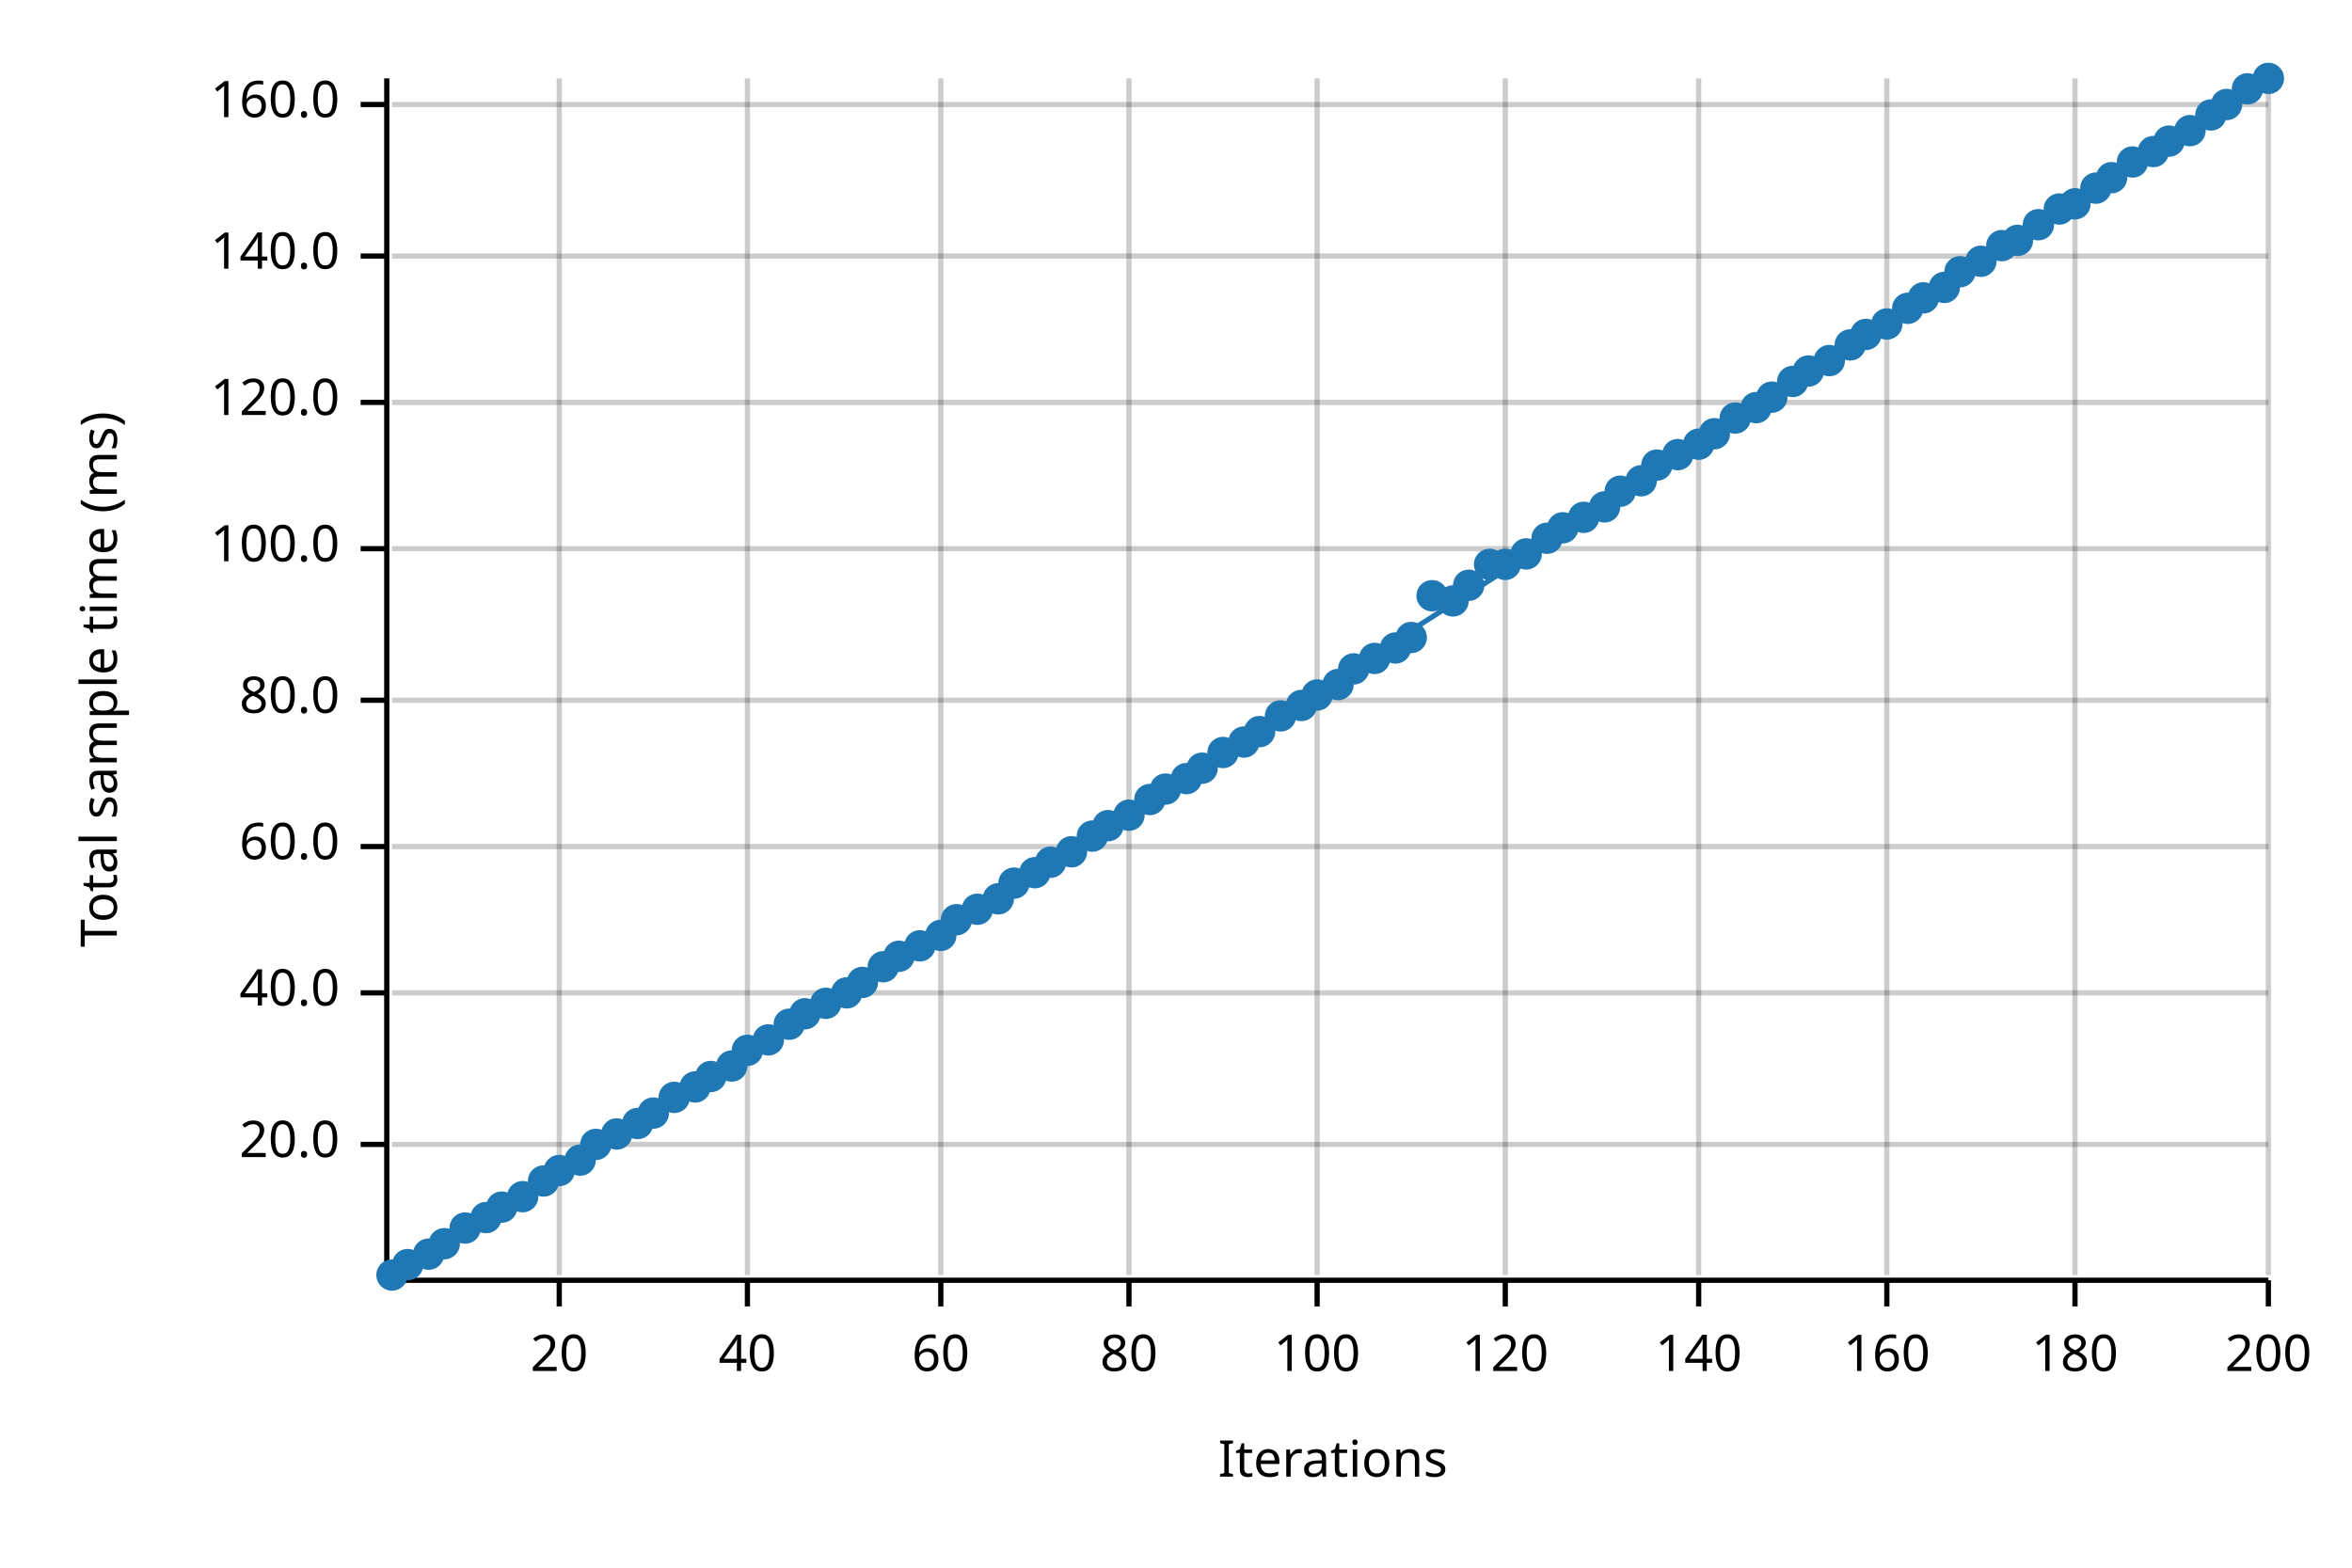
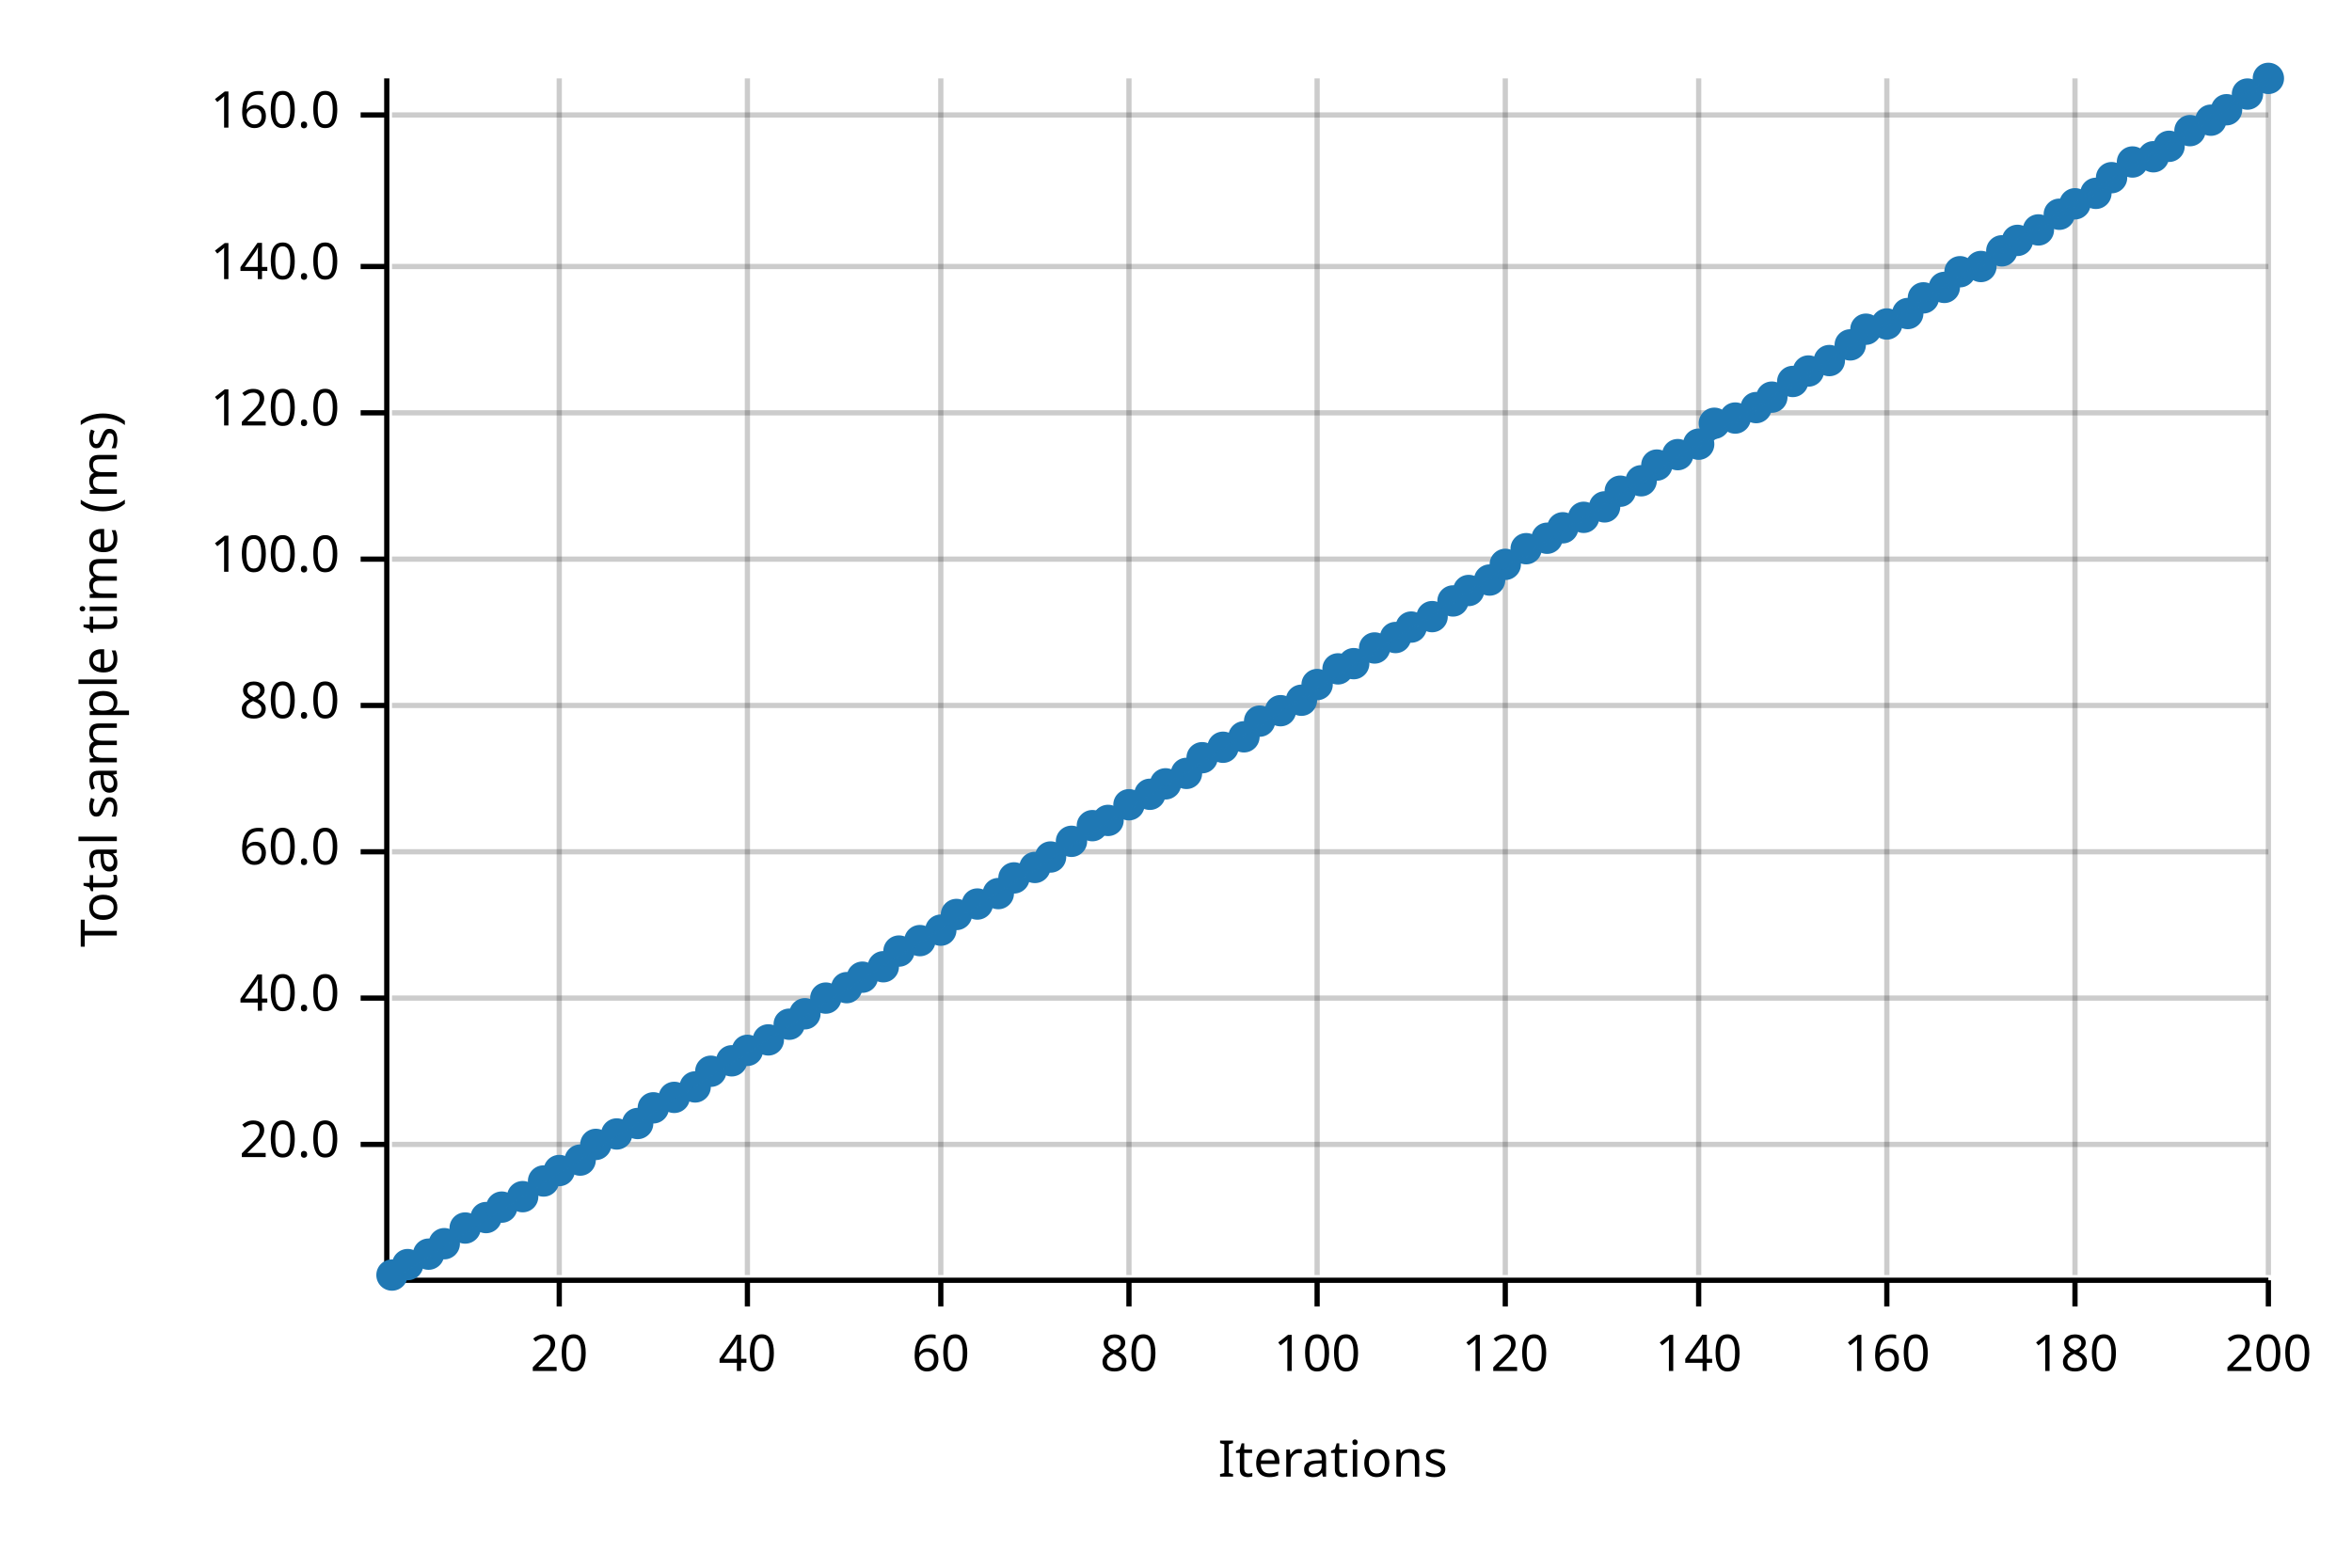
<svg xmlns="http://www.w3.org/2000/svg" width="450" height="300" viewBox="0 0 450 300">
  <text x="15" y="130" dy="0.76em" text-anchor="middle" font-family="sans-serif" font-size="9.677" opacity="1" fill="#000000" transform="rotate(270, 15, 130)">
Total sample time (ms)
</text>
  <text x="255" y="285" dy="-0.5ex" text-anchor="middle" font-family="sans-serif" font-size="9.677" opacity="1" fill="#000000">
Iterations
</text>
  <line opacity="0.2" stroke="#000000" stroke-width="1" x1="107" y1="244" x2="107" y2="15" />
  <line opacity="0.2" stroke="#000000" stroke-width="1" x1="143" y1="244" x2="143" y2="15" />
  <line opacity="0.2" stroke="#000000" stroke-width="1" x1="180" y1="244" x2="180" y2="15" />
  <line opacity="0.2" stroke="#000000" stroke-width="1" x1="216" y1="244" x2="216" y2="15" />
  <line opacity="0.2" stroke="#000000" stroke-width="1" x1="252" y1="244" x2="252" y2="15" />
  <line opacity="0.2" stroke="#000000" stroke-width="1" x1="288" y1="244" x2="288" y2="15" />
  <line opacity="0.2" stroke="#000000" stroke-width="1" x1="325" y1="244" x2="325" y2="15" />
  <line opacity="0.2" stroke="#000000" stroke-width="1" x1="361" y1="244" x2="361" y2="15" />
  <line opacity="0.2" stroke="#000000" stroke-width="1" x1="397" y1="244" x2="397" y2="15" />
  <line opacity="0.2" stroke="#000000" stroke-width="1" x1="434" y1="244" x2="434" y2="15" />
  <line opacity="0.2" stroke="#000000" stroke-width="1" x1="75" y1="219" x2="434" y2="219" />
-   <line opacity="0.2" stroke="#000000" stroke-width="1" x1="75" y1="190" x2="434" y2="190" />
-   <line opacity="0.2" stroke="#000000" stroke-width="1" x1="75" y1="162" x2="434" y2="162" />
-   <line opacity="0.2" stroke="#000000" stroke-width="1" x1="75" y1="134" x2="434" y2="134" />
-   <line opacity="0.2" stroke="#000000" stroke-width="1" x1="75" y1="105" x2="434" y2="105" />
-   <line opacity="0.2" stroke="#000000" stroke-width="1" x1="75" y1="77" x2="434" y2="77" />
-   <line opacity="0.2" stroke="#000000" stroke-width="1" x1="75" y1="49" x2="434" y2="49" />
-   <line opacity="0.2" stroke="#000000" stroke-width="1" x1="75" y1="20" x2="434" y2="20" />
+   <line opacity="0.2" stroke="#000000" stroke-width="1" x1="75" y1="191" x2="434" y2="191" />
+   <line opacity="0.2" stroke="#000000" stroke-width="1" x1="75" y1="163" x2="434" y2="163" />
+   <line opacity="0.2" stroke="#000000" stroke-width="1" x1="75" y1="135" x2="434" y2="135" />
+   <line opacity="0.2" stroke="#000000" stroke-width="1" x1="75" y1="107" x2="434" y2="107" />
+   <line opacity="0.2" stroke="#000000" stroke-width="1" x1="75" y1="79" x2="434" y2="79" />
+   <line opacity="0.2" stroke="#000000" stroke-width="1" x1="75" y1="51" x2="434" y2="51" />
+   <line opacity="0.2" stroke="#000000" stroke-width="1" x1="75" y1="22" x2="434" y2="22" />
  <polyline fill="none" opacity="1" stroke="#000000" stroke-width="1" points="74,15 74,244 " />
  <text x="65" y="219" dy="0.5ex" text-anchor="end" font-family="sans-serif" font-size="9.677" opacity="1" fill="#000000">
20.0
</text>
  <polyline fill="none" opacity="1" stroke="#000000" stroke-width="1" points="69,219 74,219 " />
-   <text x="65" y="190" dy="0.5ex" text-anchor="end" font-family="sans-serif" font-size="9.677" opacity="1" fill="#000000">
+   <text x="65" y="191" dy="0.5ex" text-anchor="end" font-family="sans-serif" font-size="9.677" opacity="1" fill="#000000">
40.0
</text>
-   <polyline fill="none" opacity="1" stroke="#000000" stroke-width="1" points="69,190 74,190 " />
-   <text x="65" y="162" dy="0.5ex" text-anchor="end" font-family="sans-serif" font-size="9.677" opacity="1" fill="#000000">
+   <polyline fill="none" opacity="1" stroke="#000000" stroke-width="1" points="69,191 74,191 " />
+   <text x="65" y="163" dy="0.5ex" text-anchor="end" font-family="sans-serif" font-size="9.677" opacity="1" fill="#000000">
60.0
</text>
-   <polyline fill="none" opacity="1" stroke="#000000" stroke-width="1" points="69,162 74,162 " />
-   <text x="65" y="134" dy="0.5ex" text-anchor="end" font-family="sans-serif" font-size="9.677" opacity="1" fill="#000000">
+   <polyline fill="none" opacity="1" stroke="#000000" stroke-width="1" points="69,163 74,163 " />
+   <text x="65" y="135" dy="0.5ex" text-anchor="end" font-family="sans-serif" font-size="9.677" opacity="1" fill="#000000">
80.0
</text>
-   <polyline fill="none" opacity="1" stroke="#000000" stroke-width="1" points="69,134 74,134 " />
-   <text x="65" y="105" dy="0.5ex" text-anchor="end" font-family="sans-serif" font-size="9.677" opacity="1" fill="#000000">
+   <polyline fill="none" opacity="1" stroke="#000000" stroke-width="1" points="69,135 74,135 " />
+   <text x="65" y="107" dy="0.5ex" text-anchor="end" font-family="sans-serif" font-size="9.677" opacity="1" fill="#000000">
100.0
</text>
-   <polyline fill="none" opacity="1" stroke="#000000" stroke-width="1" points="69,105 74,105 " />
-   <text x="65" y="77" dy="0.5ex" text-anchor="end" font-family="sans-serif" font-size="9.677" opacity="1" fill="#000000">
+   <polyline fill="none" opacity="1" stroke="#000000" stroke-width="1" points="69,107 74,107 " />
+   <text x="65" y="79" dy="0.5ex" text-anchor="end" font-family="sans-serif" font-size="9.677" opacity="1" fill="#000000">
120.0
</text>
-   <polyline fill="none" opacity="1" stroke="#000000" stroke-width="1" points="69,77 74,77 " />
-   <text x="65" y="49" dy="0.5ex" text-anchor="end" font-family="sans-serif" font-size="9.677" opacity="1" fill="#000000">
+   <polyline fill="none" opacity="1" stroke="#000000" stroke-width="1" points="69,79 74,79 " />
+   <text x="65" y="51" dy="0.5ex" text-anchor="end" font-family="sans-serif" font-size="9.677" opacity="1" fill="#000000">
140.0
</text>
-   <polyline fill="none" opacity="1" stroke="#000000" stroke-width="1" points="69,49 74,49 " />
-   <text x="65" y="20" dy="0.5ex" text-anchor="end" font-family="sans-serif" font-size="9.677" opacity="1" fill="#000000">
+   <polyline fill="none" opacity="1" stroke="#000000" stroke-width="1" points="69,51 74,51 " />
+   <text x="65" y="22" dy="0.5ex" text-anchor="end" font-family="sans-serif" font-size="9.677" opacity="1" fill="#000000">
160.0
</text>
-   <polyline fill="none" opacity="1" stroke="#000000" stroke-width="1" points="69,20 74,20 " />
+   <polyline fill="none" opacity="1" stroke="#000000" stroke-width="1" points="69,22 74,22 " />
  <polyline fill="none" opacity="1" stroke="#000000" stroke-width="1" points="75,245 434,245 " />
  <text x="107" y="255" dy="0.76em" text-anchor="middle" font-family="sans-serif" font-size="9.677" opacity="1" fill="#000000">
20
</text>
  <polyline fill="none" opacity="1" stroke="#000000" stroke-width="1" points="107,245 107,250 " />
  <text x="143" y="255" dy="0.76em" text-anchor="middle" font-family="sans-serif" font-size="9.677" opacity="1" fill="#000000">
40
</text>
  <polyline fill="none" opacity="1" stroke="#000000" stroke-width="1" points="143,245 143,250 " />
  <text x="180" y="255" dy="0.76em" text-anchor="middle" font-family="sans-serif" font-size="9.677" opacity="1" fill="#000000">
60
</text>
  <polyline fill="none" opacity="1" stroke="#000000" stroke-width="1" points="180,245 180,250 " />
  <text x="216" y="255" dy="0.76em" text-anchor="middle" font-family="sans-serif" font-size="9.677" opacity="1" fill="#000000">
80
</text>
  <polyline fill="none" opacity="1" stroke="#000000" stroke-width="1" points="216,245 216,250 " />
  <text x="252" y="255" dy="0.76em" text-anchor="middle" font-family="sans-serif" font-size="9.677" opacity="1" fill="#000000">
100
</text>
  <polyline fill="none" opacity="1" stroke="#000000" stroke-width="1" points="252,245 252,250 " />
  <text x="288" y="255" dy="0.76em" text-anchor="middle" font-family="sans-serif" font-size="9.677" opacity="1" fill="#000000">
120
</text>
  <polyline fill="none" opacity="1" stroke="#000000" stroke-width="1" points="288,245 288,250 " />
  <text x="325" y="255" dy="0.76em" text-anchor="middle" font-family="sans-serif" font-size="9.677" opacity="1" fill="#000000">
140
</text>
  <polyline fill="none" opacity="1" stroke="#000000" stroke-width="1" points="325,245 325,250 " />
  <text x="361" y="255" dy="0.76em" text-anchor="middle" font-family="sans-serif" font-size="9.677" opacity="1" fill="#000000">
160
</text>
  <polyline fill="none" opacity="1" stroke="#000000" stroke-width="1" points="361,245 361,250 " />
  <text x="397" y="255" dy="0.76em" text-anchor="middle" font-family="sans-serif" font-size="9.677" opacity="1" fill="#000000">
180
</text>
  <polyline fill="none" opacity="1" stroke="#000000" stroke-width="1" points="397,245 397,250 " />
  <text x="434" y="255" dy="0.76em" text-anchor="middle" font-family="sans-serif" font-size="9.677" opacity="1" fill="#000000">
200
</text>
  <polyline fill="none" opacity="1" stroke="#000000" stroke-width="1" points="434,245 434,250 " />
  <circle cx="75" cy="244" r="3" opacity="1" fill="#1F78B4" stroke="none" stroke-width="1" />
  <circle cx="78" cy="242" r="3" opacity="1" fill="#1F78B4" stroke="none" stroke-width="1" />
  <circle cx="82" cy="240" r="3" opacity="1" fill="#1F78B4" stroke="none" stroke-width="1" />
  <circle cx="85" cy="238" r="3" opacity="1" fill="#1F78B4" stroke="none" stroke-width="1" />
  <circle cx="89" cy="235" r="3" opacity="1" fill="#1F78B4" stroke="none" stroke-width="1" />
  <circle cx="93" cy="233" r="3" opacity="1" fill="#1F78B4" stroke="none" stroke-width="1" />
  <circle cx="96" cy="231" r="3" opacity="1" fill="#1F78B4" stroke="none" stroke-width="1" />
  <circle cx="100" cy="229" r="3" opacity="1" fill="#1F78B4" stroke="none" stroke-width="1" />
  <circle cx="104" cy="226" r="3" opacity="1" fill="#1F78B4" stroke="none" stroke-width="1" />
  <circle cx="107" cy="224" r="3" opacity="1" fill="#1F78B4" stroke="none" stroke-width="1" />
  <circle cx="111" cy="222" r="3" opacity="1" fill="#1F78B4" stroke="none" stroke-width="1" />
  <circle cx="114" cy="219" r="3" opacity="1" fill="#1F78B4" stroke="none" stroke-width="1" />
  <circle cx="118" cy="217" r="3" opacity="1" fill="#1F78B4" stroke="none" stroke-width="1" />
  <circle cx="122" cy="215" r="3" opacity="1" fill="#1F78B4" stroke="none" stroke-width="1" />
-   <circle cx="125" cy="213" r="3" opacity="1" fill="#1F78B4" stroke="none" stroke-width="1" />
+   <circle cx="125" cy="212" r="3" opacity="1" fill="#1F78B4" stroke="none" stroke-width="1" />
  <circle cx="129" cy="210" r="3" opacity="1" fill="#1F78B4" stroke="none" stroke-width="1" />
  <circle cx="133" cy="208" r="3" opacity="1" fill="#1F78B4" stroke="none" stroke-width="1" />
-   <circle cx="136" cy="206" r="3" opacity="1" fill="#1F78B4" stroke="none" stroke-width="1" />
-   <circle cx="140" cy="204" r="3" opacity="1" fill="#1F78B4" stroke="none" stroke-width="1" />
+   <circle cx="136" cy="205" r="3" opacity="1" fill="#1F78B4" stroke="none" stroke-width="1" />
+   <circle cx="140" cy="203" r="3" opacity="1" fill="#1F78B4" stroke="none" stroke-width="1" />
  <circle cx="143" cy="201" r="3" opacity="1" fill="#1F78B4" stroke="none" stroke-width="1" />
  <circle cx="147" cy="199" r="3" opacity="1" fill="#1F78B4" stroke="none" stroke-width="1" />
  <circle cx="151" cy="196" r="3" opacity="1" fill="#1F78B4" stroke="none" stroke-width="1" />
  <circle cx="154" cy="194" r="3" opacity="1" fill="#1F78B4" stroke="none" stroke-width="1" />
-   <circle cx="158" cy="192" r="3" opacity="1" fill="#1F78B4" stroke="none" stroke-width="1" />
-   <circle cx="162" cy="190" r="3" opacity="1" fill="#1F78B4" stroke="none" stroke-width="1" />
-   <circle cx="165" cy="188" r="3" opacity="1" fill="#1F78B4" stroke="none" stroke-width="1" />
+   <circle cx="158" cy="191" r="3" opacity="1" fill="#1F78B4" stroke="none" stroke-width="1" />
+   <circle cx="162" cy="189" r="3" opacity="1" fill="#1F78B4" stroke="none" stroke-width="1" />
+   <circle cx="165" cy="187" r="3" opacity="1" fill="#1F78B4" stroke="none" stroke-width="1" />
  <circle cx="169" cy="185" r="3" opacity="1" fill="#1F78B4" stroke="none" stroke-width="1" />
-   <circle cx="172" cy="183" r="3" opacity="1" fill="#1F78B4" stroke="none" stroke-width="1" />
-   <circle cx="176" cy="181" r="3" opacity="1" fill="#1F78B4" stroke="none" stroke-width="1" />
-   <circle cx="180" cy="179" r="3" opacity="1" fill="#1F78B4" stroke="none" stroke-width="1" />
-   <circle cx="183" cy="176" r="3" opacity="1" fill="#1F78B4" stroke="none" stroke-width="1" />
-   <circle cx="187" cy="174" r="3" opacity="1" fill="#1F78B4" stroke="none" stroke-width="1" />
-   <circle cx="191" cy="172" r="3" opacity="1" fill="#1F78B4" stroke="none" stroke-width="1" />
-   <circle cx="194" cy="169" r="3" opacity="1" fill="#1F78B4" stroke="none" stroke-width="1" />
-   <circle cx="198" cy="167" r="3" opacity="1" fill="#1F78B4" stroke="none" stroke-width="1" />
-   <circle cx="201" cy="165" r="3" opacity="1" fill="#1F78B4" stroke="none" stroke-width="1" />
-   <circle cx="205" cy="163" r="3" opacity="1" fill="#1F78B4" stroke="none" stroke-width="1" />
-   <circle cx="209" cy="160" r="3" opacity="1" fill="#1F78B4" stroke="none" stroke-width="1" />
-   <circle cx="212" cy="158" r="3" opacity="1" fill="#1F78B4" stroke="none" stroke-width="1" />
-   <circle cx="216" cy="156" r="3" opacity="1" fill="#1F78B4" stroke="none" stroke-width="1" />
-   <circle cx="220" cy="153" r="3" opacity="1" fill="#1F78B4" stroke="none" stroke-width="1" />
-   <circle cx="223" cy="151" r="3" opacity="1" fill="#1F78B4" stroke="none" stroke-width="1" />
-   <circle cx="227" cy="149" r="3" opacity="1" fill="#1F78B4" stroke="none" stroke-width="1" />
-   <circle cx="230" cy="147" r="3" opacity="1" fill="#1F78B4" stroke="none" stroke-width="1" />
-   <circle cx="234" cy="144" r="3" opacity="1" fill="#1F78B4" stroke="none" stroke-width="1" />
-   <circle cx="238" cy="142" r="3" opacity="1" fill="#1F78B4" stroke="none" stroke-width="1" />
-   <circle cx="241" cy="140" r="3" opacity="1" fill="#1F78B4" stroke="none" stroke-width="1" />
-   <circle cx="245" cy="137" r="3" opacity="1" fill="#1F78B4" stroke="none" stroke-width="1" />
-   <circle cx="249" cy="135" r="3" opacity="1" fill="#1F78B4" stroke="none" stroke-width="1" />
-   <circle cx="252" cy="133" r="3" opacity="1" fill="#1F78B4" stroke="none" stroke-width="1" />
-   <circle cx="256" cy="131" r="3" opacity="1" fill="#1F78B4" stroke="none" stroke-width="1" />
-   <circle cx="259" cy="128" r="3" opacity="1" fill="#1F78B4" stroke="none" stroke-width="1" />
-   <circle cx="263" cy="126" r="3" opacity="1" fill="#1F78B4" stroke="none" stroke-width="1" />
-   <circle cx="267" cy="124" r="3" opacity="1" fill="#1F78B4" stroke="none" stroke-width="1" />
-   <circle cx="270" cy="122" r="3" opacity="1" fill="#1F78B4" stroke="none" stroke-width="1" />
-   <circle cx="274" cy="114" r="3" opacity="1" fill="#1F78B4" stroke="none" stroke-width="1" />
+   <circle cx="172" cy="182" r="3" opacity="1" fill="#1F78B4" stroke="none" stroke-width="1" />
+   <circle cx="176" cy="180" r="3" opacity="1" fill="#1F78B4" stroke="none" stroke-width="1" />
+   <circle cx="180" cy="178" r="3" opacity="1" fill="#1F78B4" stroke="none" stroke-width="1" />
+   <circle cx="183" cy="175" r="3" opacity="1" fill="#1F78B4" stroke="none" stroke-width="1" />
+   <circle cx="187" cy="173" r="3" opacity="1" fill="#1F78B4" stroke="none" stroke-width="1" />
+   <circle cx="191" cy="171" r="3" opacity="1" fill="#1F78B4" stroke="none" stroke-width="1" />
+   <circle cx="194" cy="168" r="3" opacity="1" fill="#1F78B4" stroke="none" stroke-width="1" />
+   <circle cx="198" cy="166" r="3" opacity="1" fill="#1F78B4" stroke="none" stroke-width="1" />
+   <circle cx="201" cy="164" r="3" opacity="1" fill="#1F78B4" stroke="none" stroke-width="1" />
+   <circle cx="205" cy="161" r="3" opacity="1" fill="#1F78B4" stroke="none" stroke-width="1" />
+   <circle cx="209" cy="158" r="3" opacity="1" fill="#1F78B4" stroke="none" stroke-width="1" />
+   <circle cx="212" cy="157" r="3" opacity="1" fill="#1F78B4" stroke="none" stroke-width="1" />
+   <circle cx="216" cy="154" r="3" opacity="1" fill="#1F78B4" stroke="none" stroke-width="1" />
+   <circle cx="220" cy="152" r="3" opacity="1" fill="#1F78B4" stroke="none" stroke-width="1" />
+   <circle cx="223" cy="150" r="3" opacity="1" fill="#1F78B4" stroke="none" stroke-width="1" />
+   <circle cx="227" cy="148" r="3" opacity="1" fill="#1F78B4" stroke="none" stroke-width="1" />
+   <circle cx="230" cy="145" r="3" opacity="1" fill="#1F78B4" stroke="none" stroke-width="1" />
+   <circle cx="234" cy="143" r="3" opacity="1" fill="#1F78B4" stroke="none" stroke-width="1" />
+   <circle cx="238" cy="141" r="3" opacity="1" fill="#1F78B4" stroke="none" stroke-width="1" />
+   <circle cx="241" cy="138" r="3" opacity="1" fill="#1F78B4" stroke="none" stroke-width="1" />
+   <circle cx="245" cy="136" r="3" opacity="1" fill="#1F78B4" stroke="none" stroke-width="1" />
+   <circle cx="249" cy="134" r="3" opacity="1" fill="#1F78B4" stroke="none" stroke-width="1" />
+   <circle cx="252" cy="131" r="3" opacity="1" fill="#1F78B4" stroke="none" stroke-width="1" />
+   <circle cx="256" cy="128" r="3" opacity="1" fill="#1F78B4" stroke="none" stroke-width="1" />
+   <circle cx="259" cy="127" r="3" opacity="1" fill="#1F78B4" stroke="none" stroke-width="1" />
+   <circle cx="263" cy="124" r="3" opacity="1" fill="#1F78B4" stroke="none" stroke-width="1" />
+   <circle cx="267" cy="122" r="3" opacity="1" fill="#1F78B4" stroke="none" stroke-width="1" />
+   <circle cx="270" cy="120" r="3" opacity="1" fill="#1F78B4" stroke="none" stroke-width="1" />
+   <circle cx="274" cy="118" r="3" opacity="1" fill="#1F78B4" stroke="none" stroke-width="1" />
  <circle cx="278" cy="115" r="3" opacity="1" fill="#1F78B4" stroke="none" stroke-width="1" />
-   <circle cx="281" cy="112" r="3" opacity="1" fill="#1F78B4" stroke="none" stroke-width="1" />
-   <circle cx="285" cy="108" r="3" opacity="1" fill="#1F78B4" stroke="none" stroke-width="1" />
+   <circle cx="281" cy="113" r="3" opacity="1" fill="#1F78B4" stroke="none" stroke-width="1" />
+   <circle cx="285" cy="111" r="3" opacity="1" fill="#1F78B4" stroke="none" stroke-width="1" />
  <circle cx="288" cy="108" r="3" opacity="1" fill="#1F78B4" stroke="none" stroke-width="1" />
-   <circle cx="292" cy="106" r="3" opacity="1" fill="#1F78B4" stroke="none" stroke-width="1" />
+   <circle cx="292" cy="105" r="3" opacity="1" fill="#1F78B4" stroke="none" stroke-width="1" />
  <circle cx="296" cy="103" r="3" opacity="1" fill="#1F78B4" stroke="none" stroke-width="1" />
  <circle cx="299" cy="101" r="3" opacity="1" fill="#1F78B4" stroke="none" stroke-width="1" />
  <circle cx="303" cy="99" r="3" opacity="1" fill="#1F78B4" stroke="none" stroke-width="1" />
  <circle cx="307" cy="97" r="3" opacity="1" fill="#1F78B4" stroke="none" stroke-width="1" />
  <circle cx="310" cy="94" r="3" opacity="1" fill="#1F78B4" stroke="none" stroke-width="1" />
  <circle cx="314" cy="92" r="3" opacity="1" fill="#1F78B4" stroke="none" stroke-width="1" />
  <circle cx="317" cy="89" r="3" opacity="1" fill="#1F78B4" stroke="none" stroke-width="1" />
  <circle cx="321" cy="87" r="3" opacity="1" fill="#1F78B4" stroke="none" stroke-width="1" />
  <circle cx="325" cy="85" r="3" opacity="1" fill="#1F78B4" stroke="none" stroke-width="1" />
-   <circle cx="328" cy="83" r="3" opacity="1" fill="#1F78B4" stroke="none" stroke-width="1" />
+   <circle cx="328" cy="81" r="3" opacity="1" fill="#1F78B4" stroke="none" stroke-width="1" />
  <circle cx="332" cy="80" r="3" opacity="1" fill="#1F78B4" stroke="none" stroke-width="1" />
  <circle cx="336" cy="78" r="3" opacity="1" fill="#1F78B4" stroke="none" stroke-width="1" />
  <circle cx="339" cy="76" r="3" opacity="1" fill="#1F78B4" stroke="none" stroke-width="1" />
  <circle cx="343" cy="73" r="3" opacity="1" fill="#1F78B4" stroke="none" stroke-width="1" />
  <circle cx="346" cy="71" r="3" opacity="1" fill="#1F78B4" stroke="none" stroke-width="1" />
  <circle cx="350" cy="69" r="3" opacity="1" fill="#1F78B4" stroke="none" stroke-width="1" />
  <circle cx="354" cy="66" r="3" opacity="1" fill="#1F78B4" stroke="none" stroke-width="1" />
-   <circle cx="357" cy="64" r="3" opacity="1" fill="#1F78B4" stroke="none" stroke-width="1" />
+   <circle cx="357" cy="63" r="3" opacity="1" fill="#1F78B4" stroke="none" stroke-width="1" />
  <circle cx="361" cy="62" r="3" opacity="1" fill="#1F78B4" stroke="none" stroke-width="1" />
-   <circle cx="365" cy="59" r="3" opacity="1" fill="#1F78B4" stroke="none" stroke-width="1" />
+   <circle cx="365" cy="60" r="3" opacity="1" fill="#1F78B4" stroke="none" stroke-width="1" />
  <circle cx="368" cy="57" r="3" opacity="1" fill="#1F78B4" stroke="none" stroke-width="1" />
  <circle cx="372" cy="55" r="3" opacity="1" fill="#1F78B4" stroke="none" stroke-width="1" />
  <circle cx="375" cy="52" r="3" opacity="1" fill="#1F78B4" stroke="none" stroke-width="1" />
-   <circle cx="379" cy="50" r="3" opacity="1" fill="#1F78B4" stroke="none" stroke-width="1" />
-   <circle cx="383" cy="47" r="3" opacity="1" fill="#1F78B4" stroke="none" stroke-width="1" />
+   <circle cx="379" cy="51" r="3" opacity="1" fill="#1F78B4" stroke="none" stroke-width="1" />
+   <circle cx="383" cy="48" r="3" opacity="1" fill="#1F78B4" stroke="none" stroke-width="1" />
  <circle cx="386" cy="46" r="3" opacity="1" fill="#1F78B4" stroke="none" stroke-width="1" />
-   <circle cx="390" cy="43" r="3" opacity="1" fill="#1F78B4" stroke="none" stroke-width="1" />
-   <circle cx="394" cy="40" r="3" opacity="1" fill="#1F78B4" stroke="none" stroke-width="1" />
+   <circle cx="390" cy="44" r="3" opacity="1" fill="#1F78B4" stroke="none" stroke-width="1" />
+   <circle cx="394" cy="41" r="3" opacity="1" fill="#1F78B4" stroke="none" stroke-width="1" />
  <circle cx="397" cy="39" r="3" opacity="1" fill="#1F78B4" stroke="none" stroke-width="1" />
-   <circle cx="401" cy="36" r="3" opacity="1" fill="#1F78B4" stroke="none" stroke-width="1" />
+   <circle cx="401" cy="37" r="3" opacity="1" fill="#1F78B4" stroke="none" stroke-width="1" />
  <circle cx="404" cy="34" r="3" opacity="1" fill="#1F78B4" stroke="none" stroke-width="1" />
  <circle cx="408" cy="31" r="3" opacity="1" fill="#1F78B4" stroke="none" stroke-width="1" />
-   <circle cx="412" cy="29" r="3" opacity="1" fill="#1F78B4" stroke="none" stroke-width="1" />
-   <circle cx="415" cy="27" r="3" opacity="1" fill="#1F78B4" stroke="none" stroke-width="1" />
+   <circle cx="412" cy="30" r="3" opacity="1" fill="#1F78B4" stroke="none" stroke-width="1" />
+   <circle cx="415" cy="28" r="3" opacity="1" fill="#1F78B4" stroke="none" stroke-width="1" />
  <circle cx="419" cy="25" r="3" opacity="1" fill="#1F78B4" stroke="none" stroke-width="1" />
-   <circle cx="423" cy="22" r="3" opacity="1" fill="#1F78B4" stroke="none" stroke-width="1" />
-   <circle cx="426" cy="20" r="3" opacity="1" fill="#1F78B4" stroke="none" stroke-width="1" />
-   <circle cx="430" cy="17" r="3" opacity="1" fill="#1F78B4" stroke="none" stroke-width="1" />
+   <circle cx="423" cy="23" r="3" opacity="1" fill="#1F78B4" stroke="none" stroke-width="1" />
+   <circle cx="426" cy="21" r="3" opacity="1" fill="#1F78B4" stroke="none" stroke-width="1" />
+   <circle cx="430" cy="18" r="3" opacity="1" fill="#1F78B4" stroke="none" stroke-width="1" />
  <circle cx="434" cy="15" r="3" opacity="1" fill="#1F78B4" stroke="none" stroke-width="1" />
  <polyline fill="none" opacity="1" stroke="#1F78B4" stroke-width="1" points="75,245 434,16 " />
-   <polygon opacity="0.25" fill="#1F78B4" points="75,245 434,16 434,16 " />
+   <polygon opacity="0.25" fill="#1F78B4" points="75,245 434,16 434,15 " />
</svg>
